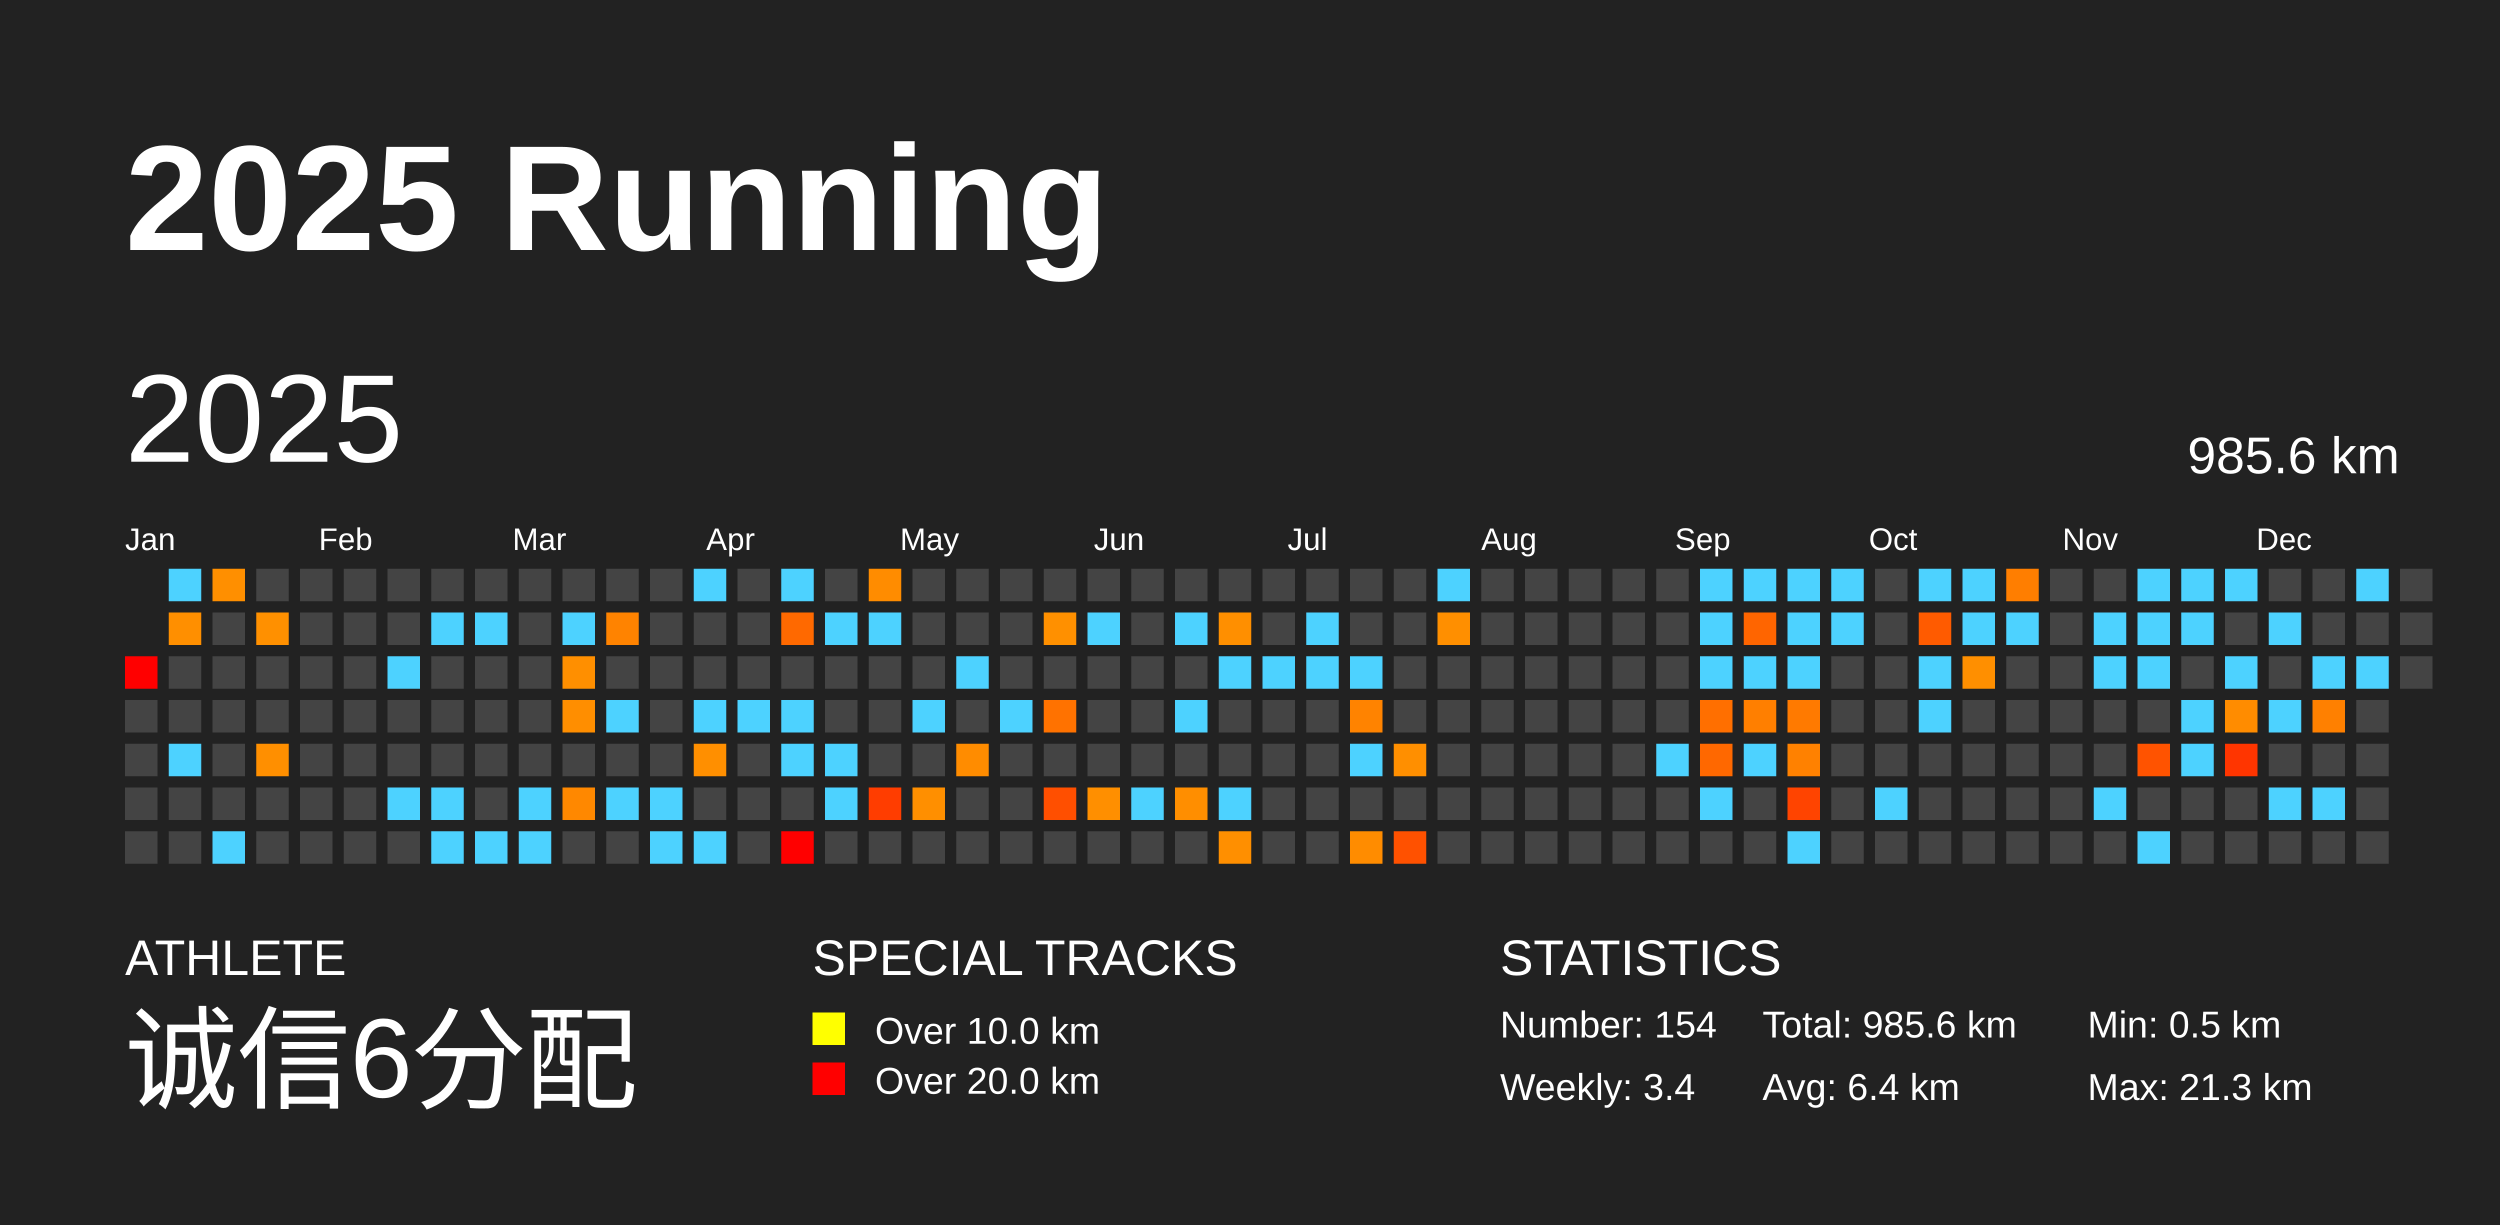
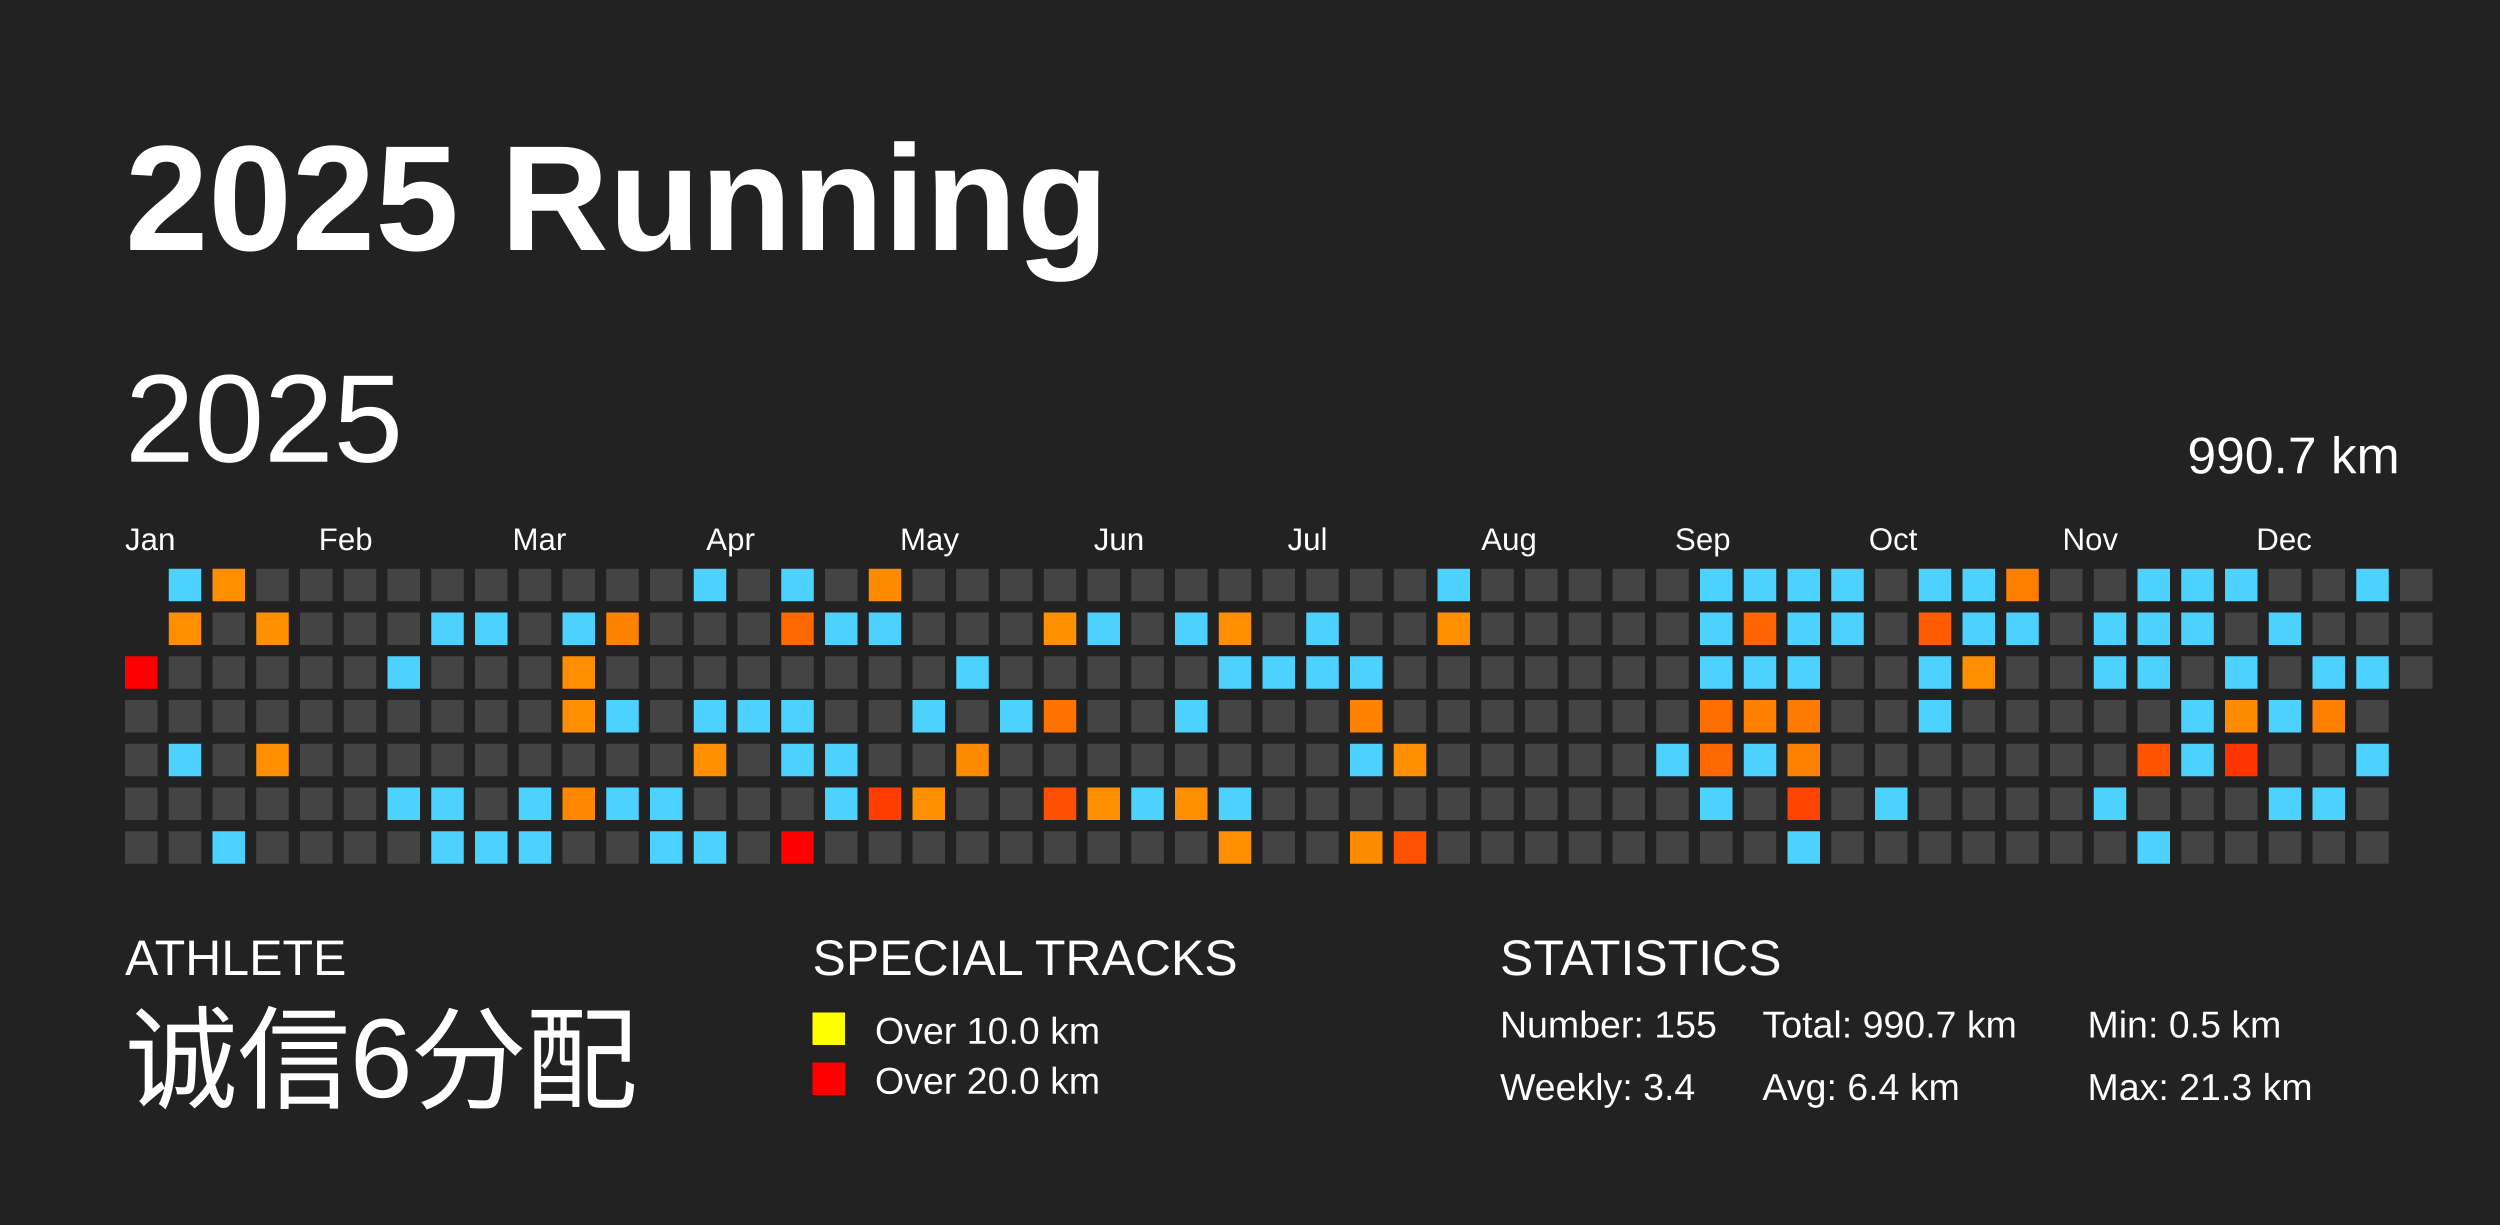
<svg xmlns="http://www.w3.org/2000/svg" baseProfile="full" height="98mm" version="1.1" viewBox="0,0,200,98" width="200mm">
  <defs />
  <rect fill="#222222" height="98" width="200" x="0" y="0" />
  <text fill="#FFFFFF" style="font-size:12px; font-family:Arial; font-weight:bold;" x="10" y="20">2025 Running</text>
  <text fill="#FFFFFF" style="font-size:4px; font-family:Arial" x="10" y="78">ATHLETE</text>
  <text fill="#FFFFFF" style="font-size:9px; font-family:Arial" x="10" y="88">诚信6分配</text>
  <text fill="#FFFFFF" style="font-size:4px; font-family:Arial" x="65" y="78">SPECIAL TRACKS</text>
  <rect fill="yellow" height="2.6" width="2.6" x="65" y="81" />
  <text fill="#FFFFFF" style="font-size:3px; font-family:Arial" x="70" y="83.5">Over 10.0 km</text>
  <rect fill="red" height="2.6" width="2.6" x="65" y="85" />
  <text fill="#FFFFFF" style="font-size:3px; font-family:Arial" x="70" y="87.5">Over 20.0 km</text>
  <text fill="#FFFFFF" style="font-size:4px; font-family:Arial" x="120" y="78">STATISTICS</text>
-   <text fill="#FFFFFF" style="font-size:3px; font-family:Arial" x="120" y="83">Number: 154</text>
+   <text fill="#FFFFFF" style="font-size:3px; font-family:Arial" x="120" y="83">Number: 155</text>
  <text fill="#FFFFFF" style="font-size:3px; font-family:Arial" x="120" y="88">Weekly: 3.4</text>
-   <text fill="#FFFFFF" style="font-size:3px; font-family:Arial" x="141" y="83">Total: 985.6 km</text>
+   <text fill="#FFFFFF" style="font-size:3px; font-family:Arial" x="141" y="83">Total: 990.7 km</text>
  <text fill="#FFFFFF" style="font-size:3px; font-family:Arial" x="141" y="88">Avg: 6.4 km</text>
  <text fill="#FFFFFF" style="font-size:3px; font-family:Arial" x="167" y="83">Min: 0.5 km</text>
  <text fill="#FFFFFF" style="font-size:3px; font-family:Arial" x="167" y="88">Max: 21.3 km</text>
  <text dominant-baseline="hanging" fill="#FFFFFF" style="font-size:10.0px; font-family:Arial;" x="10" y="30">2025</text>
-   <text dominant-baseline="hanging" fill="#FFFFFF" style="font-size:4.125px; font-family:Arial;" x="175" y="35">985.6 km</text>
+   <text dominant-baseline="hanging" fill="#FFFFFF" style="font-size:4.125px; font-family:Arial;" x="175" y="35">990.7 km</text>
  <text fill="#FFFFFF" style="font-size:2.5px; font-family:Arial" x="10.0" y="44">Jan</text>
  <text fill="#FFFFFF" style="font-size:2.5px; font-family:Arial" x="25.5" y="44">Feb</text>
  <text fill="#FFFFFF" style="font-size:2.5px; font-family:Arial" x="41.0" y="44">Mar</text>
  <text fill="#FFFFFF" style="font-size:2.5px; font-family:Arial" x="56.5" y="44">Apr</text>
  <text fill="#FFFFFF" style="font-size:2.5px; font-family:Arial" x="72.0" y="44">May</text>
  <text fill="#FFFFFF" style="font-size:2.5px; font-family:Arial" x="87.5" y="44">Jun</text>
  <text fill="#FFFFFF" style="font-size:2.5px; font-family:Arial" x="103.0" y="44">Jul</text>
  <text fill="#FFFFFF" style="font-size:2.5px; font-family:Arial" x="118.5" y="44">Aug</text>
  <text fill="#FFFFFF" style="font-size:2.5px; font-family:Arial" x="134.0" y="44">Sep</text>
  <text fill="#FFFFFF" style="font-size:2.5px; font-family:Arial" x="149.5" y="44">Oct</text>
  <text fill="#FFFFFF" style="font-size:2.5px; font-family:Arial" x="165.0" y="44">Nov</text>
  <text fill="#FFFFFF" style="font-size:2.5px; font-family:Arial" x="180.5" y="44">Dec</text>
  <rect fill="red" height="2.6" width="2.6" x="10.0" y="52.5" />
  <rect fill="#444444" height="2.6" width="2.6" x="10.0" y="56.0" />
  <rect fill="#444444" height="2.6" width="2.6" x="10.0" y="59.5" />
  <rect fill="#444444" height="2.6" width="2.6" x="10.0" y="63.0" />
  <rect fill="#444444" height="2.6" width="2.6" x="10.0" y="66.5" />
  <rect fill="#4dd2ff" height="2.6" width="2.6" x="13.5" y="45.5" />
  <rect fill="#ff8f00" height="2.6" width="2.6" x="13.5" y="49.0" />
  <rect fill="#444444" height="2.6" width="2.6" x="13.5" y="52.5" />
  <rect fill="#444444" height="2.6" width="2.6" x="13.5" y="56.0" />
  <rect fill="#4dd2ff" height="2.6" width="2.6" x="13.5" y="59.5" />
  <rect fill="#444444" height="2.6" width="2.6" x="13.5" y="63.0" />
  <rect fill="#444444" height="2.6" width="2.6" x="13.5" y="66.5" />
  <rect fill="#ff8f00" height="2.6" width="2.6" x="17.0" y="45.5" />
  <rect fill="#444444" height="2.6" width="2.6" x="17.0" y="49.0" />
  <rect fill="#444444" height="2.6" width="2.6" x="17.0" y="52.5" />
  <rect fill="#444444" height="2.6" width="2.6" x="17.0" y="56.0" />
  <rect fill="#444444" height="2.6" width="2.6" x="17.0" y="59.5" />
  <rect fill="#444444" height="2.6" width="2.6" x="17.0" y="63.0" />
  <rect fill="#4dd2ff" height="2.6" width="2.6" x="17.0" y="66.5" />
  <rect fill="#444444" height="2.6" width="2.6" x="20.5" y="45.5" />
  <rect fill="#ff9000" height="2.6" width="2.6" x="20.5" y="49.0" />
  <rect fill="#444444" height="2.6" width="2.6" x="20.5" y="52.5" />
  <rect fill="#444444" height="2.6" width="2.6" x="20.5" y="56.0" />
  <rect fill="#ff8f00" height="2.6" width="2.6" x="20.5" y="59.5" />
  <rect fill="#444444" height="2.6" width="2.6" x="20.5" y="63.0" />
  <rect fill="#444444" height="2.6" width="2.6" x="20.5" y="66.5" />
  <rect fill="#444444" height="2.6" width="2.6" x="24.0" y="45.5" />
  <rect fill="#444444" height="2.6" width="2.6" x="24.0" y="49.0" />
  <rect fill="#444444" height="2.6" width="2.6" x="24.0" y="52.5" />
  <rect fill="#444444" height="2.6" width="2.6" x="24.0" y="56.0" />
  <rect fill="#444444" height="2.6" width="2.6" x="24.0" y="59.5" />
  <rect fill="#444444" height="2.6" width="2.6" x="24.0" y="63.0" />
  <rect fill="#444444" height="2.6" width="2.6" x="24.0" y="66.5" />
  <rect fill="#444444" height="2.6" width="2.6" x="27.5" y="45.5" />
  <rect fill="#444444" height="2.6" width="2.6" x="27.5" y="49.0" />
  <rect fill="#444444" height="2.6" width="2.6" x="27.5" y="52.5" />
  <rect fill="#444444" height="2.6" width="2.6" x="27.5" y="56.0" />
  <rect fill="#444444" height="2.6" width="2.6" x="27.5" y="59.5" />
  <rect fill="#444444" height="2.6" width="2.6" x="27.5" y="63.0" />
  <rect fill="#444444" height="2.6" width="2.6" x="27.5" y="66.5" />
  <rect fill="#444444" height="2.6" width="2.6" x="31.0" y="45.5" />
  <rect fill="#444444" height="2.6" width="2.6" x="31.0" y="49.0" />
  <rect fill="#4dd2ff" height="2.6" width="2.6" x="31.0" y="52.5" />
  <rect fill="#444444" height="2.6" width="2.6" x="31.0" y="56.0" />
  <rect fill="#444444" height="2.6" width="2.6" x="31.0" y="59.5" />
  <rect fill="#4dd2ff" height="2.6" width="2.6" x="31.0" y="63.0" />
  <rect fill="#444444" height="2.6" width="2.6" x="31.0" y="66.5" />
  <rect fill="#444444" height="2.6" width="2.6" x="34.5" y="45.5" />
  <rect fill="#4dd2ff" height="2.6" width="2.6" x="34.5" y="49.0" />
  <rect fill="#444444" height="2.6" width="2.6" x="34.5" y="52.5" />
  <rect fill="#444444" height="2.6" width="2.6" x="34.5" y="56.0" />
  <rect fill="#444444" height="2.6" width="2.6" x="34.5" y="59.5" />
  <rect fill="#4dd2ff" height="2.6" width="2.6" x="34.5" y="63.0" />
  <rect fill="#4dd2ff" height="2.6" width="2.6" x="34.5" y="66.5" />
  <rect fill="#444444" height="2.6" width="2.6" x="38.0" y="45.5" />
  <rect fill="#4dd2ff" height="2.6" width="2.6" x="38.0" y="49.0" />
  <rect fill="#444444" height="2.6" width="2.6" x="38.0" y="52.5" />
  <rect fill="#444444" height="2.6" width="2.6" x="38.0" y="56.0" />
  <rect fill="#444444" height="2.6" width="2.6" x="38.0" y="59.5" />
  <rect fill="#444444" height="2.6" width="2.6" x="38.0" y="63.0" />
  <rect fill="#4dd2ff" height="2.6" width="2.6" x="38.0" y="66.5" />
  <rect fill="#444444" height="2.6" width="2.6" x="41.5" y="45.5" />
  <rect fill="#444444" height="2.6" width="2.6" x="41.5" y="49.0" />
  <rect fill="#444444" height="2.6" width="2.6" x="41.5" y="52.5" />
  <rect fill="#444444" height="2.6" width="2.6" x="41.5" y="56.0" />
  <rect fill="#444444" height="2.6" width="2.6" x="41.5" y="59.5" />
  <rect fill="#4dd2ff" height="2.6" width="2.6" x="41.5" y="63.0" />
  <rect fill="#4dd2ff" height="2.6" width="2.6" x="41.5" y="66.5" />
  <rect fill="#444444" height="2.6" width="2.6" x="45.0" y="45.5" />
  <rect fill="#4dd2ff" height="2.6" width="2.6" x="45.0" y="49.0" />
  <rect fill="#ff8f00" height="2.6" width="2.6" x="45.0" y="52.5" />
  <rect fill="#ff8e00" height="2.6" width="2.6" x="45.0" y="56.0" />
  <rect fill="#444444" height="2.6" width="2.6" x="45.0" y="59.5" />
  <rect fill="#ff8800" height="2.6" width="2.6" x="45.0" y="63.0" />
  <rect fill="#444444" height="2.6" width="2.6" x="45.0" y="66.5" />
  <rect fill="#444444" height="2.6" width="2.6" x="48.5" y="45.5" />
  <rect fill="#ff8300" height="2.6" width="2.6" x="48.5" y="49.0" />
  <rect fill="#444444" height="2.6" width="2.6" x="48.5" y="52.5" />
  <rect fill="#4dd2ff" height="2.6" width="2.6" x="48.5" y="56.0" />
  <rect fill="#444444" height="2.6" width="2.6" x="48.5" y="59.5" />
  <rect fill="#4dd2ff" height="2.6" width="2.6" x="48.5" y="63.0" />
  <rect fill="#444444" height="2.6" width="2.6" x="48.5" y="66.5" />
  <rect fill="#444444" height="2.6" width="2.6" x="52.0" y="45.5" />
  <rect fill="#444444" height="2.6" width="2.6" x="52.0" y="49.0" />
  <rect fill="#444444" height="2.6" width="2.6" x="52.0" y="52.5" />
  <rect fill="#444444" height="2.6" width="2.6" x="52.0" y="56.0" />
  <rect fill="#444444" height="2.6" width="2.6" x="52.0" y="59.5" />
  <rect fill="#4dd2ff" height="2.6" width="2.6" x="52.0" y="63.0" />
  <rect fill="#4dd2ff" height="2.6" width="2.6" x="52.0" y="66.5" />
  <rect fill="#4dd2ff" height="2.6" width="2.6" x="55.5" y="45.5" />
  <rect fill="#444444" height="2.6" width="2.6" x="55.5" y="49.0" />
  <rect fill="#444444" height="2.6" width="2.6" x="55.5" y="52.5" />
  <rect fill="#4dd2ff" height="2.6" width="2.6" x="55.5" y="56.0" />
  <rect fill="#ff8f00" height="2.6" width="2.6" x="55.5" y="59.5" />
  <rect fill="#444444" height="2.6" width="2.6" x="55.5" y="63.0" />
  <rect fill="#4dd2ff" height="2.6" width="2.6" x="55.5" y="66.5" />
  <rect fill="#444444" height="2.6" width="2.6" x="59.0" y="45.5" />
  <rect fill="#444444" height="2.6" width="2.6" x="59.0" y="49.0" />
  <rect fill="#444444" height="2.6" width="2.6" x="59.0" y="52.5" />
  <rect fill="#4dd2ff" height="2.6" width="2.6" x="59.0" y="56.0" />
  <rect fill="#444444" height="2.6" width="2.6" x="59.0" y="59.5" />
  <rect fill="#444444" height="2.6" width="2.6" x="59.0" y="63.0" />
  <rect fill="#444444" height="2.6" width="2.6" x="59.0" y="66.5" />
  <rect fill="#4dd2ff" height="2.6" width="2.6" x="62.5" y="45.5" />
  <rect fill="#ff6900" height="2.6" width="2.6" x="62.5" y="49.0" />
  <rect fill="#444444" height="2.6" width="2.6" x="62.5" y="52.5" />
  <rect fill="#4dd2ff" height="2.6" width="2.6" x="62.5" y="56.0" />
  <rect fill="#4dd2ff" height="2.6" width="2.6" x="62.5" y="59.5" />
  <rect fill="#444444" height="2.6" width="2.6" x="62.5" y="63.0" />
  <rect fill="red" height="2.6" width="2.6" x="62.5" y="66.5" />
  <rect fill="#444444" height="2.6" width="2.6" x="66.0" y="45.5" />
  <rect fill="#4dd2ff" height="2.6" width="2.6" x="66.0" y="49.0" />
  <rect fill="#444444" height="2.6" width="2.6" x="66.0" y="52.5" />
  <rect fill="#444444" height="2.6" width="2.6" x="66.0" y="56.0" />
  <rect fill="#4dd2ff" height="2.6" width="2.6" x="66.0" y="59.5" />
  <rect fill="#4dd2ff" height="2.6" width="2.6" x="66.0" y="63.0" />
  <rect fill="#444444" height="2.6" width="2.6" x="66.0" y="66.5" />
  <rect fill="#ff8c00" height="2.6" width="2.6" x="69.5" y="45.5" />
  <rect fill="#4dd2ff" height="2.6" width="2.6" x="69.5" y="49.0" />
  <rect fill="#444444" height="2.6" width="2.6" x="69.5" y="52.5" />
  <rect fill="#444444" height="2.6" width="2.6" x="69.5" y="56.0" />
  <rect fill="#444444" height="2.6" width="2.6" x="69.5" y="59.5" />
  <rect fill="#ff3d00" height="2.6" width="2.6" x="69.5" y="63.0" />
  <rect fill="#444444" height="2.6" width="2.6" x="69.5" y="66.5" />
  <rect fill="#444444" height="2.6" width="2.6" x="73.0" y="45.5" />
  <rect fill="#444444" height="2.6" width="2.6" x="73.0" y="49.0" />
  <rect fill="#444444" height="2.6" width="2.6" x="73.0" y="52.5" />
  <rect fill="#4dd2ff" height="2.6" width="2.6" x="73.0" y="56.0" />
  <rect fill="#444444" height="2.6" width="2.6" x="73.0" y="59.5" />
  <rect fill="#ff8f00" height="2.6" width="2.6" x="73.0" y="63.0" />
  <rect fill="#444444" height="2.6" width="2.6" x="73.0" y="66.5" />
  <rect fill="#444444" height="2.6" width="2.6" x="76.5" y="45.5" />
  <rect fill="#444444" height="2.6" width="2.6" x="76.5" y="49.0" />
  <rect fill="#4dd2ff" height="2.6" width="2.6" x="76.5" y="52.5" />
  <rect fill="#444444" height="2.6" width="2.6" x="76.5" y="56.0" />
  <rect fill="#ff8c00" height="2.6" width="2.6" x="76.5" y="59.5" />
  <rect fill="#444444" height="2.6" width="2.6" x="76.5" y="63.0" />
  <rect fill="#444444" height="2.6" width="2.6" x="76.5" y="66.5" />
  <rect fill="#444444" height="2.6" width="2.6" x="80.0" y="45.5" />
  <rect fill="#444444" height="2.6" width="2.6" x="80.0" y="49.0" />
  <rect fill="#444444" height="2.6" width="2.6" x="80.0" y="52.5" />
  <rect fill="#4dd2ff" height="2.6" width="2.6" x="80.0" y="56.0" />
  <rect fill="#444444" height="2.6" width="2.6" x="80.0" y="59.5" />
  <rect fill="#444444" height="2.6" width="2.6" x="80.0" y="63.0" />
  <rect fill="#444444" height="2.6" width="2.6" x="80.0" y="66.5" />
  <rect fill="#444444" height="2.6" width="2.6" x="83.5" y="45.5" />
  <rect fill="#ff9000" height="2.6" width="2.6" x="83.5" y="49.0" />
  <rect fill="#444444" height="2.6" width="2.6" x="83.5" y="52.5" />
  <rect fill="#ff7200" height="2.6" width="2.6" x="83.5" y="56.0" />
  <rect fill="#444444" height="2.6" width="2.6" x="83.5" y="59.5" />
  <rect fill="#ff4f00" height="2.6" width="2.6" x="83.5" y="63.0" />
  <rect fill="#444444" height="2.6" width="2.6" x="83.5" y="66.5" />
  <rect fill="#444444" height="2.6" width="2.6" x="87.0" y="45.5" />
  <rect fill="#4dd2ff" height="2.6" width="2.6" x="87.0" y="49.0" />
  <rect fill="#444444" height="2.6" width="2.6" x="87.0" y="52.5" />
  <rect fill="#444444" height="2.6" width="2.6" x="87.0" y="56.0" />
  <rect fill="#444444" height="2.6" width="2.6" x="87.0" y="59.5" />
  <rect fill="#ff8f00" height="2.6" width="2.6" x="87.0" y="63.0" />
  <rect fill="#444444" height="2.6" width="2.6" x="87.0" y="66.5" />
  <rect fill="#444444" height="2.6" width="2.6" x="90.5" y="45.5" />
  <rect fill="#444444" height="2.6" width="2.6" x="90.5" y="49.0" />
  <rect fill="#444444" height="2.6" width="2.6" x="90.5" y="52.5" />
  <rect fill="#444444" height="2.6" width="2.6" x="90.5" y="56.0" />
  <rect fill="#444444" height="2.6" width="2.6" x="90.5" y="59.5" />
  <rect fill="#4dd2ff" height="2.6" width="2.6" x="90.5" y="63.0" />
  <rect fill="#444444" height="2.6" width="2.6" x="90.5" y="66.5" />
  <rect fill="#444444" height="2.6" width="2.6" x="94.0" y="45.5" />
  <rect fill="#4dd2ff" height="2.6" width="2.6" x="94.0" y="49.0" />
  <rect fill="#444444" height="2.6" width="2.6" x="94.0" y="52.5" />
  <rect fill="#4dd2ff" height="2.6" width="2.6" x="94.0" y="56.0" />
  <rect fill="#444444" height="2.6" width="2.6" x="94.0" y="59.5" />
  <rect fill="#ff8e00" height="2.6" width="2.6" x="94.0" y="63.0" />
  <rect fill="#444444" height="2.6" width="2.6" x="94.0" y="66.5" />
  <rect fill="#444444" height="2.6" width="2.6" x="97.5" y="45.5" />
  <rect fill="#ff8f00" height="2.6" width="2.6" x="97.5" y="49.0" />
  <rect fill="#4dd2ff" height="2.6" width="2.6" x="97.5" y="52.5" />
  <rect fill="#444444" height="2.6" width="2.6" x="97.5" y="56.0" />
  <rect fill="#444444" height="2.6" width="2.6" x="97.5" y="59.5" />
  <rect fill="#4dd2ff" height="2.6" width="2.6" x="97.5" y="63.0" />
  <rect fill="#ff8f00" height="2.6" width="2.6" x="97.5" y="66.5" />
  <rect fill="#444444" height="2.6" width="2.6" x="101.0" y="45.5" />
  <rect fill="#444444" height="2.6" width="2.6" x="101.0" y="49.0" />
  <rect fill="#4dd2ff" height="2.6" width="2.6" x="101.0" y="52.5" />
  <rect fill="#444444" height="2.6" width="2.6" x="101.0" y="56.0" />
  <rect fill="#444444" height="2.6" width="2.6" x="101.0" y="59.5" />
  <rect fill="#444444" height="2.6" width="2.6" x="101.0" y="63.0" />
  <rect fill="#444444" height="2.6" width="2.6" x="101.0" y="66.5" />
  <rect fill="#444444" height="2.6" width="2.6" x="104.5" y="45.5" />
  <rect fill="#4dd2ff" height="2.6" width="2.6" x="104.5" y="49.0" />
  <rect fill="#4dd2ff" height="2.6" width="2.6" x="104.5" y="52.5" />
  <rect fill="#444444" height="2.6" width="2.6" x="104.5" y="56.0" />
  <rect fill="#444444" height="2.6" width="2.6" x="104.5" y="59.5" />
  <rect fill="#444444" height="2.6" width="2.6" x="104.5" y="63.0" />
  <rect fill="#444444" height="2.6" width="2.6" x="104.5" y="66.5" />
  <rect fill="#444444" height="2.6" width="2.6" x="108.0" y="45.5" />
  <rect fill="#444444" height="2.6" width="2.6" x="108.0" y="49.0" />
  <rect fill="#4dd2ff" height="2.6" width="2.6" x="108.0" y="52.5" />
  <rect fill="#ff8300" height="2.6" width="2.6" x="108.0" y="56.0" />
  <rect fill="#4dd2ff" height="2.6" width="2.6" x="108.0" y="59.5" />
  <rect fill="#444444" height="2.6" width="2.6" x="108.0" y="63.0" />
  <rect fill="#ff8c00" height="2.6" width="2.6" x="108.0" y="66.5" />
  <rect fill="#444444" height="2.6" width="2.6" x="111.5" y="45.5" />
  <rect fill="#444444" height="2.6" width="2.6" x="111.5" y="49.0" />
  <rect fill="#444444" height="2.6" width="2.6" x="111.5" y="52.5" />
  <rect fill="#444444" height="2.6" width="2.6" x="111.5" y="56.0" />
  <rect fill="#ff8f00" height="2.6" width="2.6" x="111.5" y="59.5" />
  <rect fill="#444444" height="2.6" width="2.6" x="111.5" y="63.0" />
  <rect fill="#ff5100" height="2.6" width="2.6" x="111.5" y="66.5" />
  <rect fill="#4dd2ff" height="2.6" width="2.6" x="115.0" y="45.5" />
  <rect fill="#ff8f00" height="2.6" width="2.6" x="115.0" y="49.0" />
  <rect fill="#444444" height="2.6" width="2.6" x="115.0" y="52.5" />
  <rect fill="#444444" height="2.6" width="2.6" x="115.0" y="56.0" />
  <rect fill="#444444" height="2.6" width="2.6" x="115.0" y="59.5" />
  <rect fill="#444444" height="2.6" width="2.6" x="115.0" y="63.0" />
  <rect fill="#444444" height="2.6" width="2.6" x="115.0" y="66.5" />
  <rect fill="#444444" height="2.6" width="2.6" x="118.5" y="45.5" />
  <rect fill="#444444" height="2.6" width="2.6" x="118.5" y="49.0" />
  <rect fill="#444444" height="2.6" width="2.6" x="118.5" y="52.5" />
  <rect fill="#444444" height="2.6" width="2.6" x="118.5" y="56.0" />
  <rect fill="#444444" height="2.6" width="2.6" x="118.5" y="59.5" />
  <rect fill="#444444" height="2.6" width="2.6" x="118.5" y="63.0" />
  <rect fill="#444444" height="2.6" width="2.6" x="118.5" y="66.5" />
  <rect fill="#444444" height="2.6" width="2.6" x="122.0" y="45.5" />
  <rect fill="#444444" height="2.6" width="2.6" x="122.0" y="49.0" />
  <rect fill="#444444" height="2.6" width="2.6" x="122.0" y="52.5" />
  <rect fill="#444444" height="2.6" width="2.6" x="122.0" y="56.0" />
  <rect fill="#444444" height="2.6" width="2.6" x="122.0" y="59.5" />
  <rect fill="#444444" height="2.6" width="2.6" x="122.0" y="63.0" />
  <rect fill="#444444" height="2.6" width="2.6" x="122.0" y="66.5" />
  <rect fill="#444444" height="2.6" width="2.6" x="125.5" y="45.5" />
  <rect fill="#444444" height="2.6" width="2.6" x="125.5" y="49.0" />
  <rect fill="#444444" height="2.6" width="2.6" x="125.5" y="52.5" />
  <rect fill="#444444" height="2.6" width="2.6" x="125.5" y="56.0" />
  <rect fill="#444444" height="2.6" width="2.6" x="125.5" y="59.5" />
  <rect fill="#444444" height="2.6" width="2.6" x="125.5" y="63.0" />
  <rect fill="#444444" height="2.6" width="2.6" x="125.5" y="66.5" />
  <rect fill="#444444" height="2.6" width="2.6" x="129.0" y="45.5" />
  <rect fill="#444444" height="2.6" width="2.6" x="129.0" y="49.0" />
  <rect fill="#444444" height="2.6" width="2.6" x="129.0" y="52.5" />
  <rect fill="#444444" height="2.6" width="2.6" x="129.0" y="56.0" />
  <rect fill="#444444" height="2.6" width="2.6" x="129.0" y="59.5" />
  <rect fill="#444444" height="2.6" width="2.6" x="129.0" y="63.0" />
  <rect fill="#444444" height="2.6" width="2.6" x="129.0" y="66.5" />
  <rect fill="#444444" height="2.6" width="2.6" x="132.5" y="45.5" />
  <rect fill="#444444" height="2.6" width="2.6" x="132.5" y="49.0" />
  <rect fill="#444444" height="2.6" width="2.6" x="132.5" y="52.5" />
  <rect fill="#444444" height="2.6" width="2.6" x="132.5" y="56.0" />
  <rect fill="#4dd2ff" height="2.6" width="2.6" x="132.5" y="59.5" />
  <rect fill="#444444" height="2.6" width="2.6" x="132.5" y="63.0" />
  <rect fill="#444444" height="2.6" width="2.6" x="132.5" y="66.5" />
  <rect fill="#4dd2ff" height="2.6" width="2.6" x="136.0" y="45.5" />
  <rect fill="#4dd2ff" height="2.6" width="2.6" x="136.0" y="49.0" />
  <rect fill="#4dd2ff" height="2.6" width="2.6" x="136.0" y="52.5" />
  <rect fill="#ff6f00" height="2.6" width="2.6" x="136.0" y="56.0" />
  <rect fill="#ff6800" height="2.6" width="2.6" x="136.0" y="59.5" />
  <rect fill="#4dd2ff" height="2.6" width="2.6" x="136.0" y="63.0" />
  <rect fill="#444444" height="2.6" width="2.6" x="136.0" y="66.5" />
  <rect fill="#4dd2ff" height="2.6" width="2.6" x="139.5" y="45.5" />
  <rect fill="#ff6500" height="2.6" width="2.6" x="139.5" y="49.0" />
  <rect fill="#4dd2ff" height="2.6" width="2.6" x="139.5" y="52.5" />
  <rect fill="#ff7f00" height="2.6" width="2.6" x="139.5" y="56.0" />
  <rect fill="#4dd2ff" height="2.6" width="2.6" x="139.5" y="59.5" />
  <rect fill="#444444" height="2.6" width="2.6" x="139.5" y="63.0" />
  <rect fill="#444444" height="2.6" width="2.6" x="139.5" y="66.5" />
  <rect fill="#4dd2ff" height="2.6" width="2.6" x="143.0" y="45.5" />
  <rect fill="#4dd2ff" height="2.6" width="2.6" x="143.0" y="49.0" />
  <rect fill="#4dd2ff" height="2.6" width="2.6" x="143.0" y="52.5" />
  <rect fill="#ff7a00" height="2.6" width="2.6" x="143.0" y="56.0" />
  <rect fill="#ff8100" height="2.6" width="2.6" x="143.0" y="59.5" />
  <rect fill="#ff4400" height="2.6" width="2.6" x="143.0" y="63.0" />
  <rect fill="#4dd2ff" height="2.6" width="2.6" x="143.0" y="66.5" />
  <rect fill="#4dd2ff" height="2.6" width="2.6" x="146.5" y="45.5" />
  <rect fill="#4dd2ff" height="2.6" width="2.6" x="146.5" y="49.0" />
  <rect fill="#444444" height="2.6" width="2.6" x="146.5" y="52.5" />
  <rect fill="#444444" height="2.6" width="2.6" x="146.5" y="56.0" />
  <rect fill="#444444" height="2.6" width="2.6" x="146.5" y="59.5" />
  <rect fill="#444444" height="2.6" width="2.6" x="146.5" y="63.0" />
  <rect fill="#444444" height="2.6" width="2.6" x="146.5" y="66.5" />
  <rect fill="#444444" height="2.6" width="2.6" x="150.0" y="45.5" />
  <rect fill="#444444" height="2.6" width="2.6" x="150.0" y="49.0" />
  <rect fill="#444444" height="2.6" width="2.6" x="150.0" y="52.5" />
  <rect fill="#444444" height="2.6" width="2.6" x="150.0" y="56.0" />
  <rect fill="#444444" height="2.6" width="2.6" x="150.0" y="59.5" />
  <rect fill="#4dd2ff" height="2.6" width="2.6" x="150.0" y="63.0" />
  <rect fill="#444444" height="2.6" width="2.6" x="150.0" y="66.5" />
  <rect fill="#4dd2ff" height="2.6" width="2.6" x="153.5" y="45.5" />
  <rect fill="#ff5b00" height="2.6" width="2.6" x="153.5" y="49.0" />
  <rect fill="#4dd2ff" height="2.6" width="2.6" x="153.5" y="52.5" />
  <rect fill="#4dd2ff" height="2.6" width="2.6" x="153.5" y="56.0" />
  <rect fill="#444444" height="2.6" width="2.6" x="153.5" y="59.5" />
  <rect fill="#444444" height="2.6" width="2.6" x="153.5" y="63.0" />
  <rect fill="#444444" height="2.6" width="2.6" x="153.5" y="66.5" />
  <rect fill="#4dd2ff" height="2.6" width="2.6" x="157.0" y="45.5" />
  <rect fill="#4dd2ff" height="2.6" width="2.6" x="157.0" y="49.0" />
  <rect fill="#ff8f00" height="2.6" width="2.6" x="157.0" y="52.5" />
  <rect fill="#444444" height="2.6" width="2.6" x="157.0" y="56.0" />
  <rect fill="#444444" height="2.6" width="2.6" x="157.0" y="59.5" />
  <rect fill="#444444" height="2.6" width="2.6" x="157.0" y="63.0" />
  <rect fill="#444444" height="2.6" width="2.6" x="157.0" y="66.5" />
  <rect fill="#ff7e00" height="2.6" width="2.6" x="160.5" y="45.5" />
  <rect fill="#4dd2ff" height="2.6" width="2.6" x="160.5" y="49.0" />
  <rect fill="#444444" height="2.6" width="2.6" x="160.5" y="52.5" />
  <rect fill="#444444" height="2.6" width="2.6" x="160.5" y="56.0" />
  <rect fill="#444444" height="2.6" width="2.6" x="160.5" y="59.5" />
  <rect fill="#444444" height="2.6" width="2.6" x="160.5" y="63.0" />
  <rect fill="#444444" height="2.6" width="2.6" x="160.5" y="66.5" />
  <rect fill="#444444" height="2.6" width="2.6" x="164.0" y="45.5" />
  <rect fill="#444444" height="2.6" width="2.6" x="164.0" y="49.0" />
  <rect fill="#444444" height="2.6" width="2.6" x="164.0" y="52.5" />
  <rect fill="#444444" height="2.6" width="2.6" x="164.0" y="56.0" />
  <rect fill="#444444" height="2.6" width="2.6" x="164.0" y="59.5" />
  <rect fill="#444444" height="2.6" width="2.6" x="164.0" y="63.0" />
  <rect fill="#444444" height="2.6" width="2.6" x="164.0" y="66.5" />
  <rect fill="#444444" height="2.6" width="2.6" x="167.5" y="45.5" />
  <rect fill="#4dd2ff" height="2.6" width="2.6" x="167.5" y="49.0" />
  <rect fill="#4dd2ff" height="2.6" width="2.6" x="167.5" y="52.5" />
  <rect fill="#444444" height="2.6" width="2.6" x="167.5" y="56.0" />
  <rect fill="#444444" height="2.6" width="2.6" x="167.5" y="59.5" />
  <rect fill="#4dd2ff" height="2.6" width="2.6" x="167.5" y="63.0" />
  <rect fill="#444444" height="2.6" width="2.6" x="167.5" y="66.5" />
  <rect fill="#4dd2ff" height="2.6" width="2.6" x="171.0" y="45.5" />
  <rect fill="#4dd2ff" height="2.6" width="2.6" x="171.0" y="49.0" />
  <rect fill="#4dd2ff" height="2.6" width="2.6" x="171.0" y="52.5" />
  <rect fill="#444444" height="2.6" width="2.6" x="171.0" y="56.0" />
  <rect fill="#ff5300" height="2.6" width="2.6" x="171.0" y="59.5" />
  <rect fill="#444444" height="2.6" width="2.6" x="171.0" y="63.0" />
  <rect fill="#4dd2ff" height="2.6" width="2.6" x="171.0" y="66.5" />
  <rect fill="#4dd2ff" height="2.6" width="2.6" x="174.5" y="45.5" />
  <rect fill="#4dd2ff" height="2.6" width="2.6" x="174.5" y="49.0" />
  <rect fill="#444444" height="2.6" width="2.6" x="174.5" y="52.5" />
  <rect fill="#4dd2ff" height="2.6" width="2.6" x="174.5" y="56.0" />
  <rect fill="#4dd2ff" height="2.6" width="2.6" x="174.5" y="59.5" />
  <rect fill="#444444" height="2.6" width="2.6" x="174.5" y="63.0" />
  <rect fill="#444444" height="2.6" width="2.6" x="174.5" y="66.5" />
  <rect fill="#4dd2ff" height="2.6" width="2.6" x="178.0" y="45.5" />
  <rect fill="#444444" height="2.6" width="2.6" x="178.0" y="49.0" />
  <rect fill="#4dd2ff" height="2.6" width="2.6" x="178.0" y="52.5" />
  <rect fill="#ff8c00" height="2.6" width="2.6" x="178.0" y="56.0" />
  <rect fill="#ff3500" height="2.6" width="2.6" x="178.0" y="59.5" />
  <rect fill="#444444" height="2.6" width="2.6" x="178.0" y="63.0" />
  <rect fill="#444444" height="2.6" width="2.6" x="178.0" y="66.5" />
  <rect fill="#444444" height="2.6" width="2.6" x="181.5" y="45.5" />
  <rect fill="#4dd2ff" height="2.6" width="2.6" x="181.5" y="49.0" />
  <rect fill="#444444" height="2.6" width="2.6" x="181.5" y="52.5" />
  <rect fill="#4dd2ff" height="2.6" width="2.6" x="181.5" y="56.0" />
  <rect fill="#444444" height="2.6" width="2.6" x="181.5" y="59.5" />
  <rect fill="#4dd2ff" height="2.6" width="2.6" x="181.5" y="63.0" />
  <rect fill="#444444" height="2.6" width="2.6" x="181.5" y="66.5" />
  <rect fill="#444444" height="2.6" width="2.6" x="185.0" y="45.5" />
  <rect fill="#444444" height="2.6" width="2.6" x="185.0" y="49.0" />
  <rect fill="#4dd2ff" height="2.6" width="2.6" x="185.0" y="52.5" />
  <rect fill="#ff8000" height="2.6" width="2.6" x="185.0" y="56.0" />
  <rect fill="#444444" height="2.6" width="2.6" x="185.0" y="59.5" />
  <rect fill="#4dd2ff" height="2.6" width="2.6" x="185.0" y="63.0" />
  <rect fill="#444444" height="2.6" width="2.6" x="185.0" y="66.5" />
  <rect fill="#4dd2ff" height="2.6" width="2.6" x="188.5" y="45.5" />
  <rect fill="#444444" height="2.6" width="2.6" x="188.5" y="49.0" />
  <rect fill="#4dd2ff" height="2.6" width="2.6" x="188.5" y="52.5" />
  <rect fill="#444444" height="2.6" width="2.6" x="188.5" y="56.0" />
-   <rect fill="#444444" height="2.6" width="2.6" x="188.5" y="59.5" />
+   <rect fill="#4dd2ff" height="2.6" width="2.6" x="188.5" y="59.5" />
  <rect fill="#444444" height="2.6" width="2.6" x="188.5" y="63.0" />
  <rect fill="#444444" height="2.6" width="2.6" x="188.5" y="66.5" />
  <rect fill="#444444" height="2.6" width="2.6" x="192.0" y="45.5" />
  <rect fill="#444444" height="2.6" width="2.6" x="192.0" y="49.0" />
  <rect fill="#444444" height="2.6" width="2.6" x="192.0" y="52.5" />
</svg>
